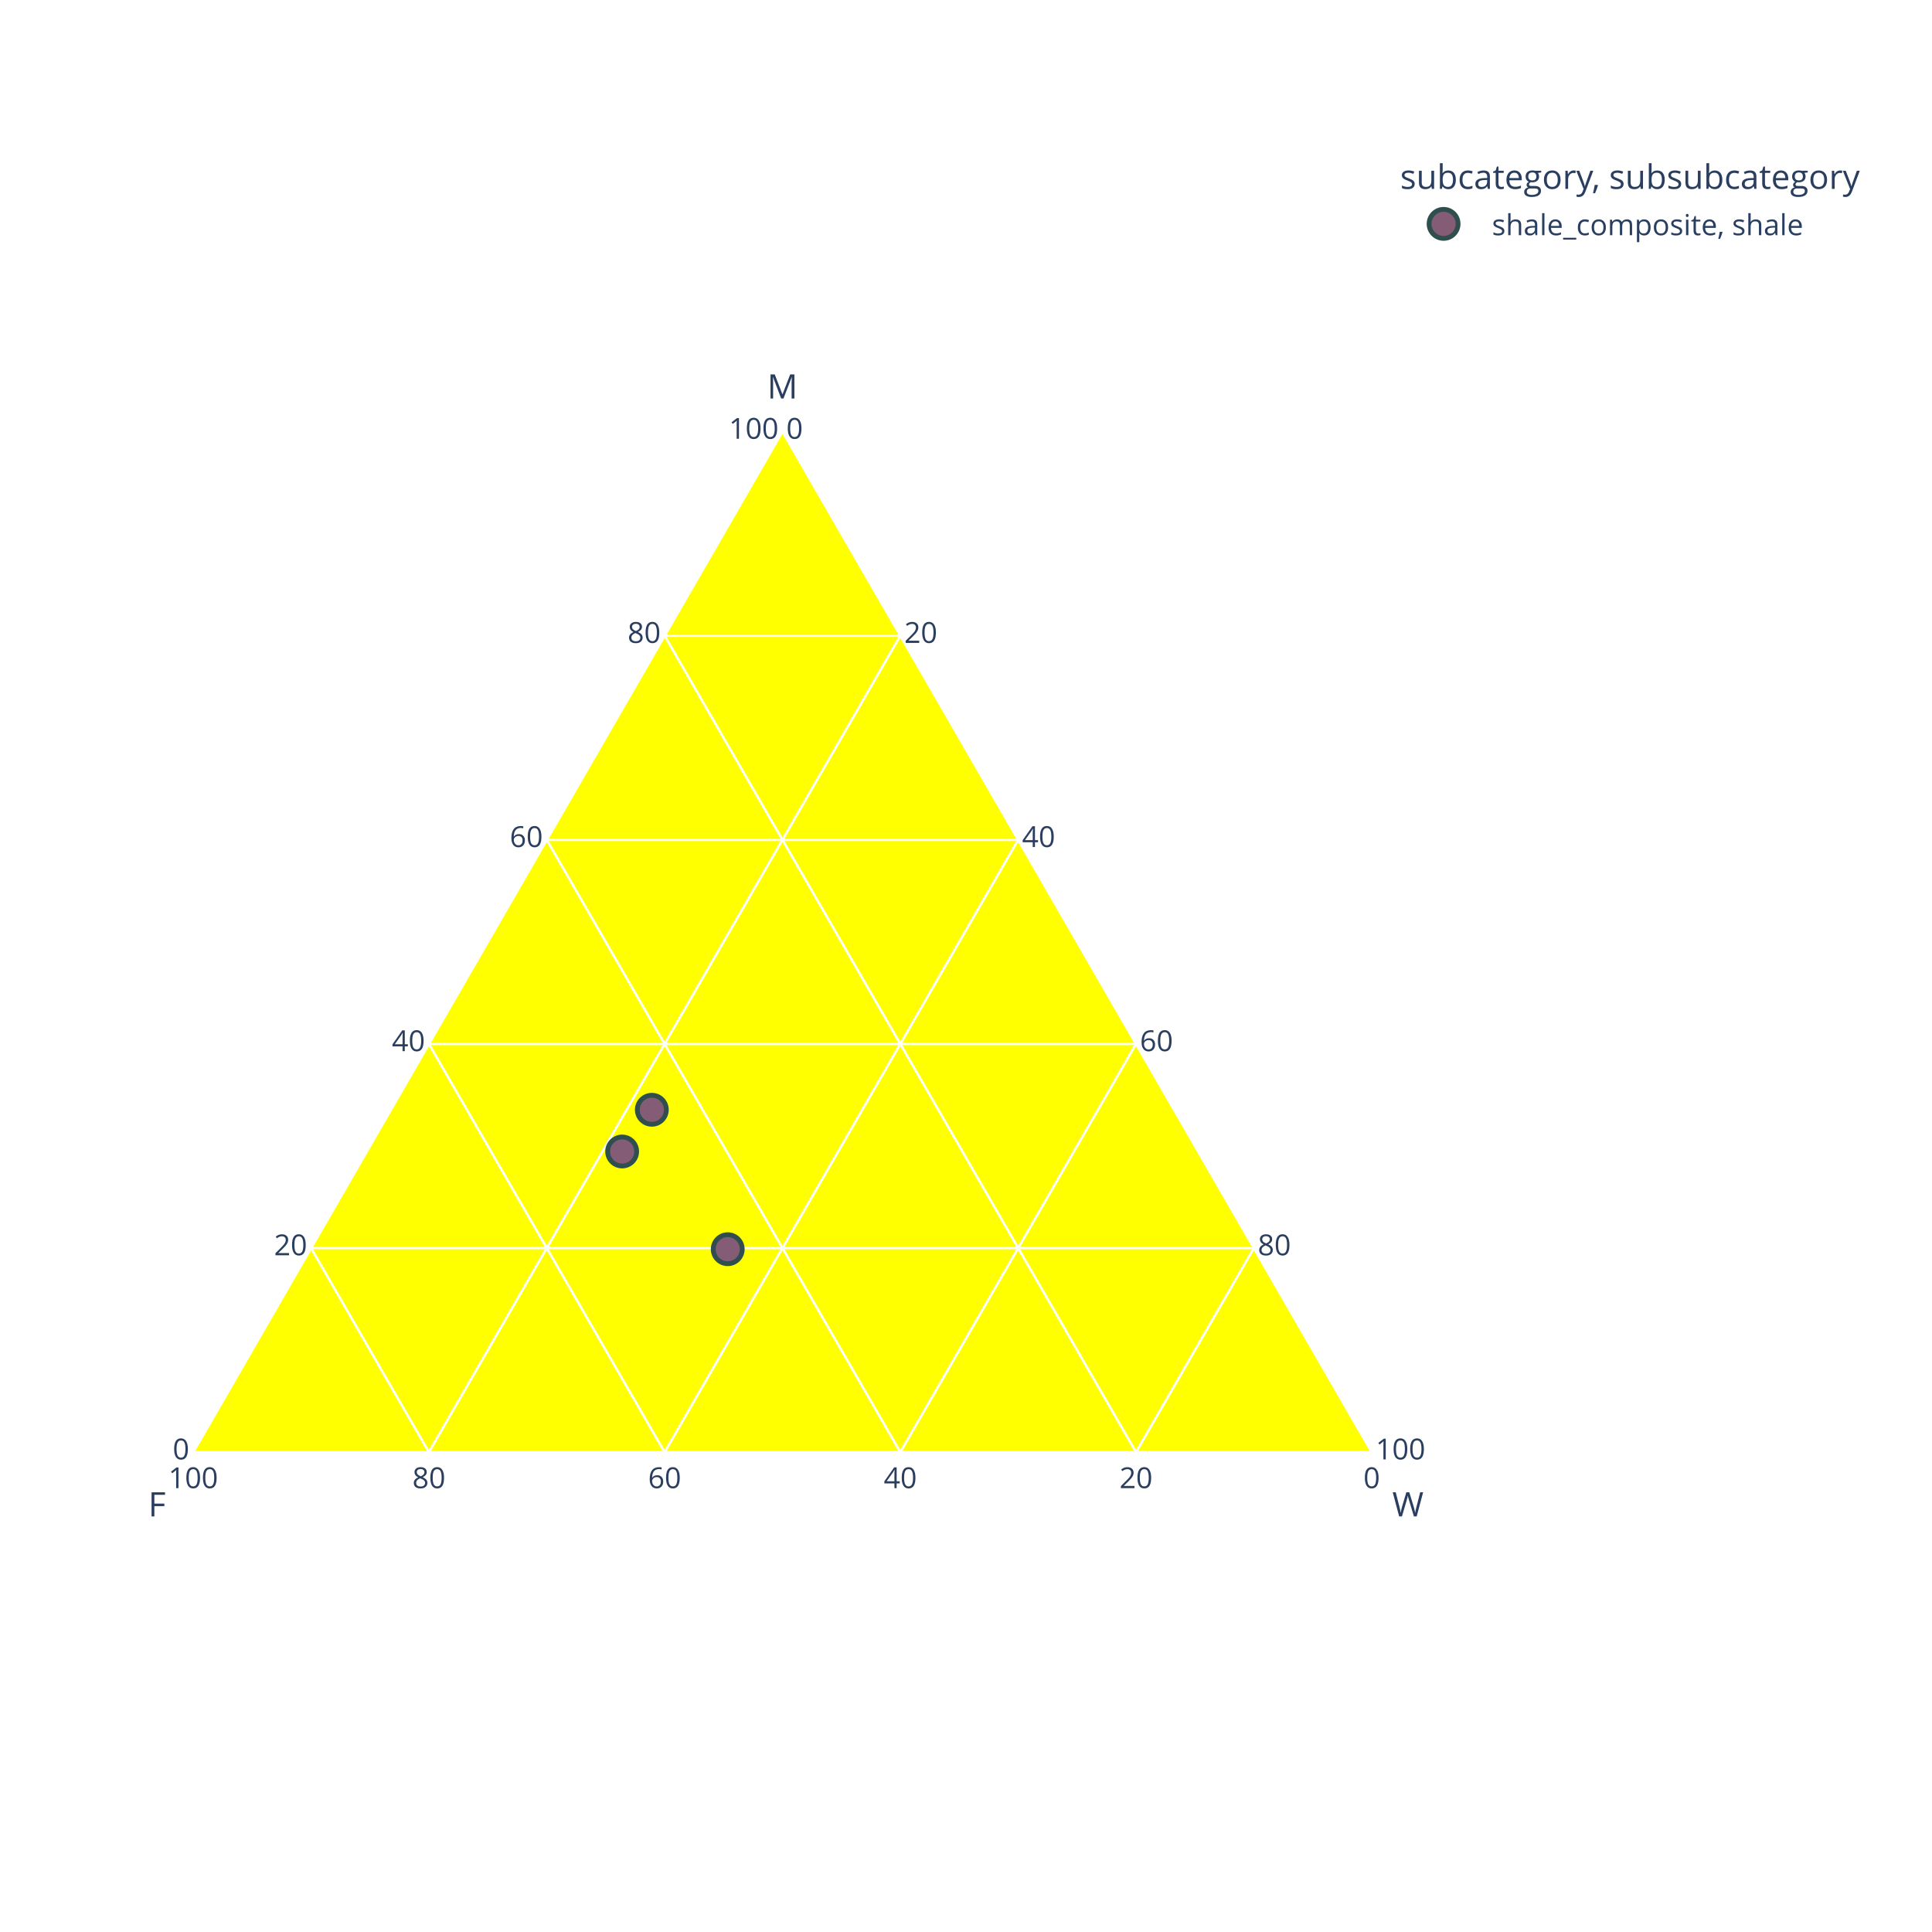
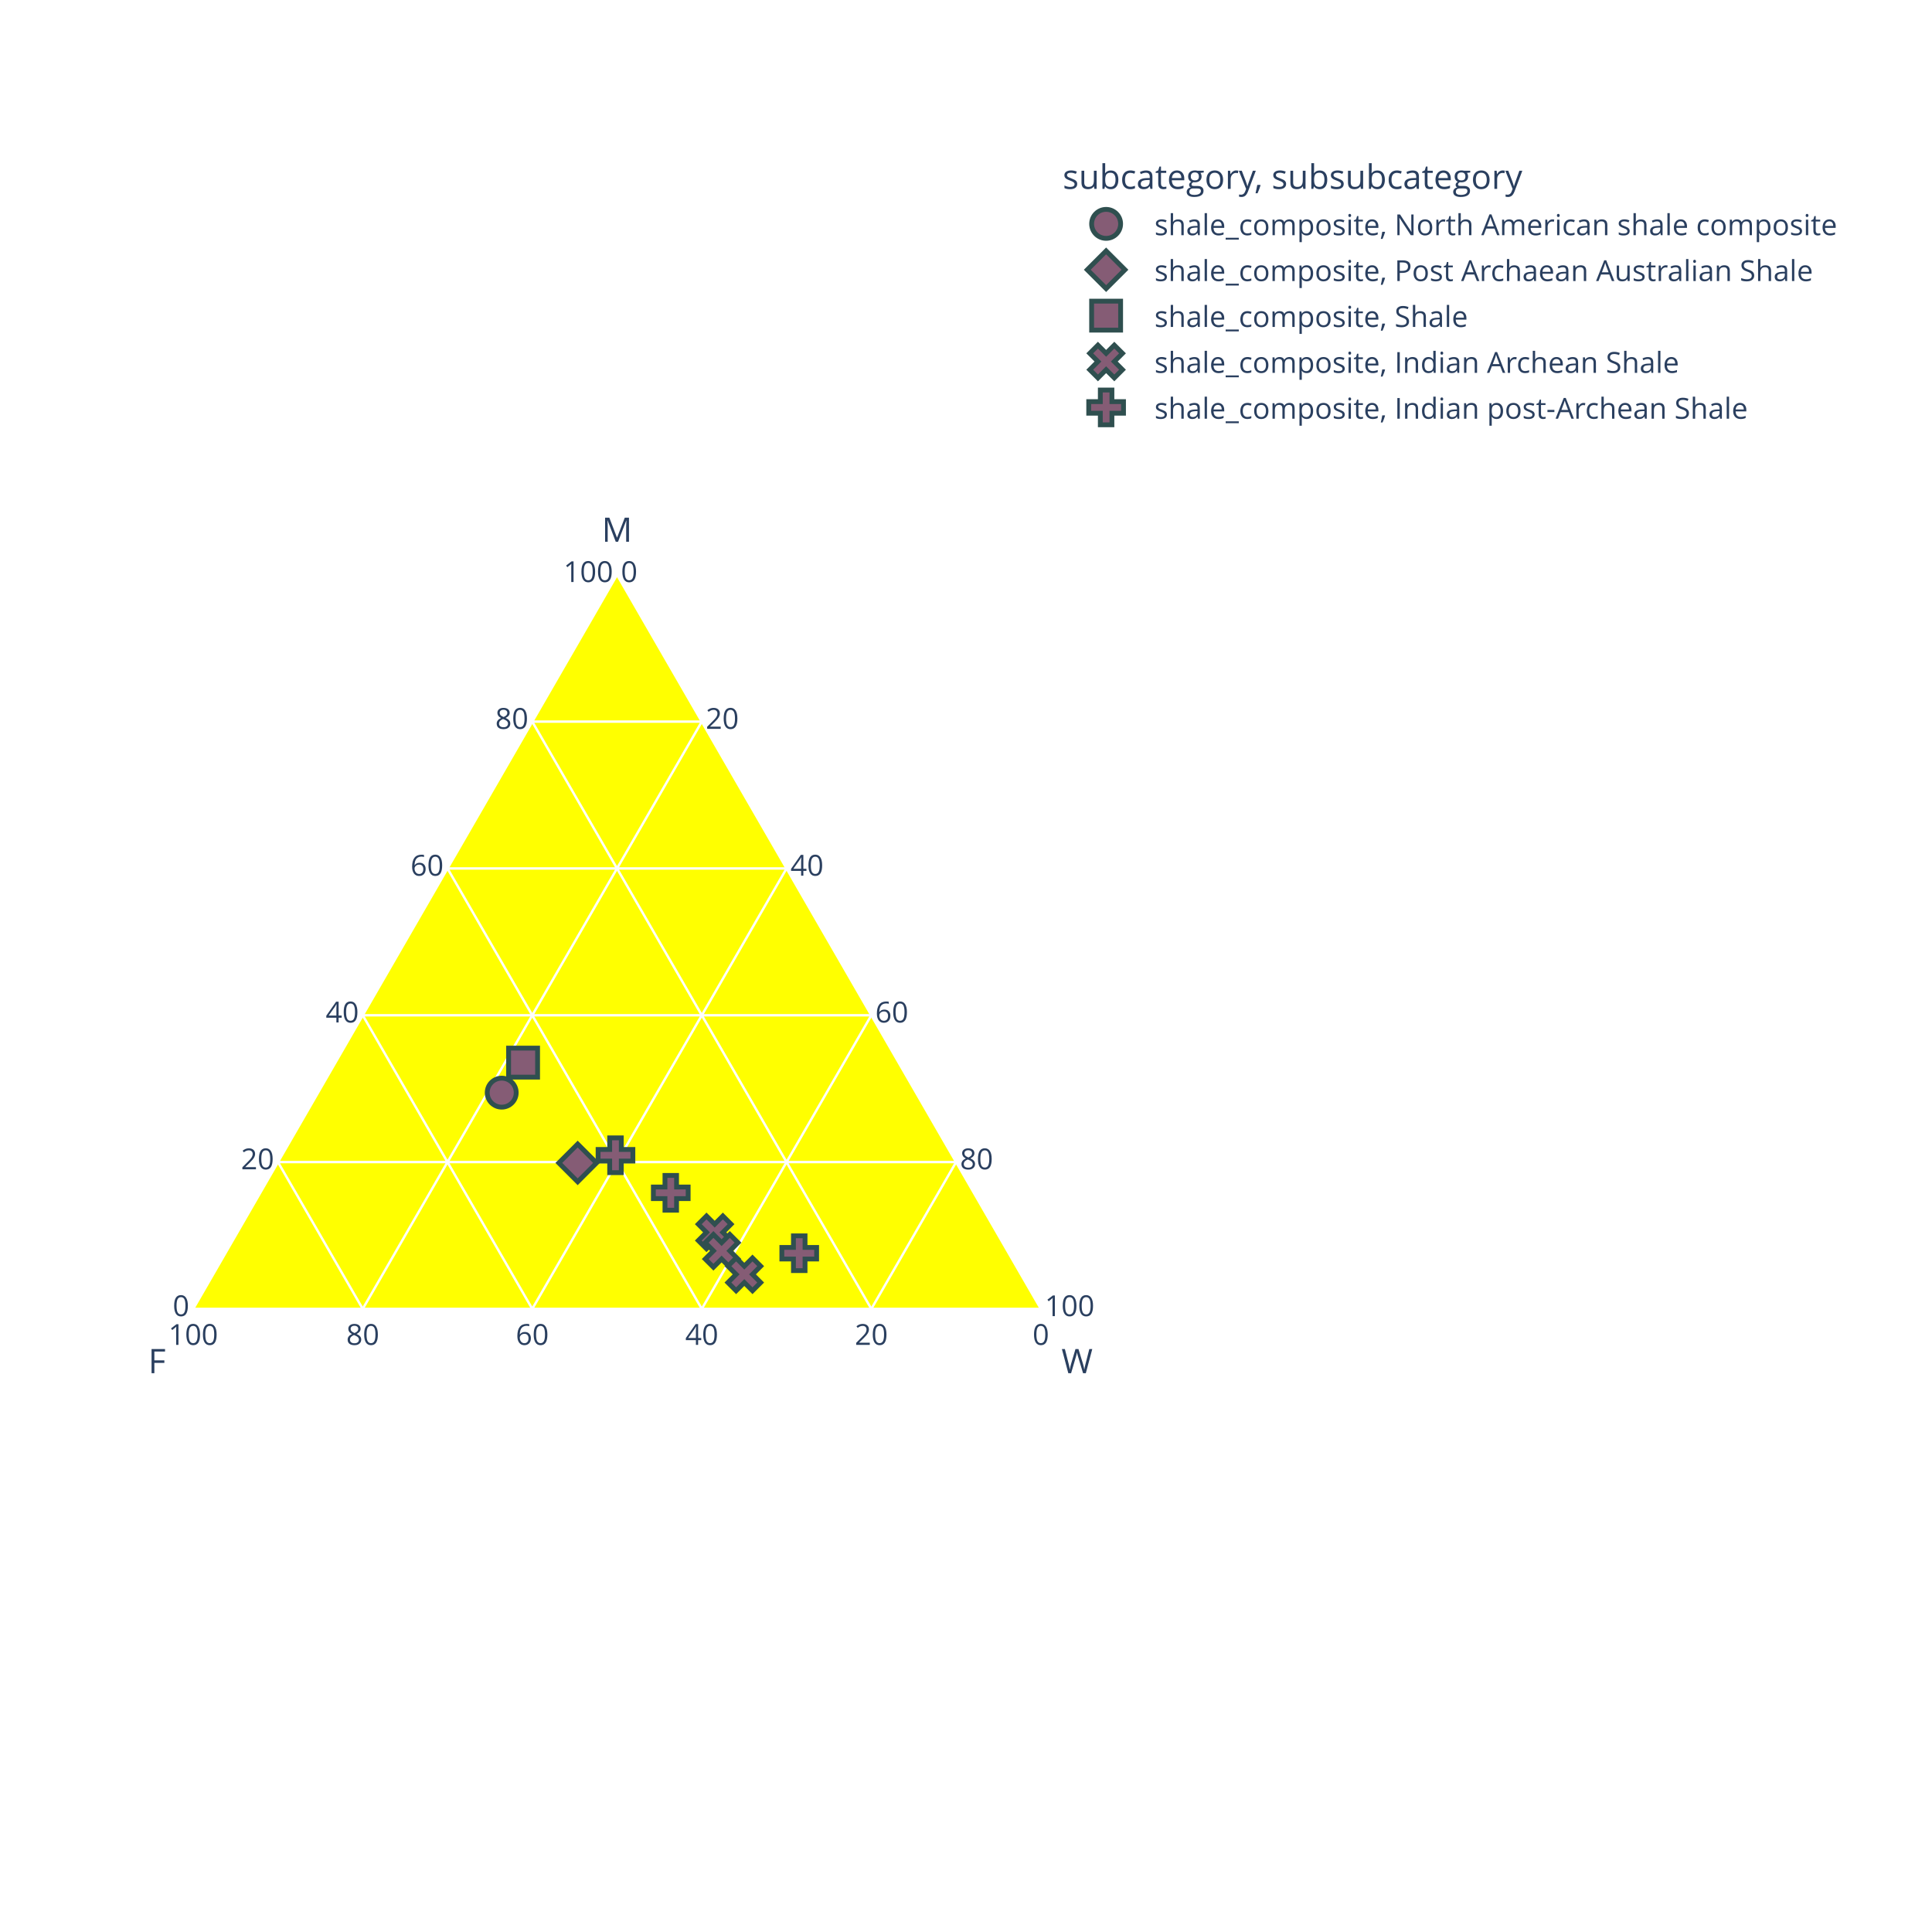
<svg xmlns="http://www.w3.org/2000/svg" class="main-svg" width="800" height="800" style="" viewBox="0 0 800 800">
  <rect x="0" y="0" width="800" height="800" style="fill: rgb(255, 255, 255); fill-opacity: 1;" />
-   <defs id="defs-1e8447">
+   <defs id="defs-3e6924">
    <g class="clips">
-       <clipPath id="clip1e8447ternary">
-         <path d="M80,601.31h488l-244,-422.62Z" />
+       <clipPath id="clip3e6924ternary">
+         <path d="M80,541.987h351l-175.5,-303.975Z" />
      </clipPath>
-       <clipPath id="clip-relative1e8447ternary">
-         <path d="M0,422.62h488l-244,-422.62Z" />
+       <clipPath id="clip-relative3e6924ternary">
+         <path d="M0,303.975h351l-175.5,-303.975Z" />
      </clipPath>
    </g>
    <g class="gradients" />
    <g class="patterns" />
  </defs>
  <g class="bglayer" />
  <g class="layer-below">
    <g class="imagelayer" />
    <g class="shapelayer" />
  </g>
  <g class="cartesianlayer" />
  <g class="polarlayer" />
  <g class="ternarylayer">
    <g class="ternary">
      <g class="toplevel draglayer" />
      <g class="toplevel plotbg">
-         <path d="M80,601.31h488l-244,-422.62Z" style="fill: rgb(255, 255, 0); fill-opacity: 1;" />
-       </g>
-       <g class="toplevel backplot" clip-path="url(#clip1e8447ternary)">
-         <g class="maplayer" transform="translate(80,178.6898)" />
-       </g>
-       <g class="toplevel grids" clip-path="url(#clip1e8447ternary)">
-         <g class="grid agrid" transform="translate(324,178.6898)rotate(30)translate(0,-113.3102)">
-           <path class="ygrid" transform="translate(0,503.7102)" d="M0,0l422.62,-244" style="stroke: rgb(255, 255, 255); stroke-opacity: 1; stroke-width: 1px;" />
-           <path class="ygrid" transform="translate(0,406.1102)" d="M0,0l422.62,-244" style="stroke: rgb(255, 255, 255); stroke-opacity: 1; stroke-width: 1px;" />
-           <path class="ygrid" transform="translate(0,308.5102)" d="M0,0l422.62,-244" style="stroke: rgb(255, 255, 255); stroke-opacity: 1; stroke-width: 1px;" />
-           <path class="ygrid" transform="translate(0,210.9102)" d="M0,0l422.62,-244" style="stroke: rgb(255, 255, 255); stroke-opacity: 1; stroke-width: 1px;" />
-         </g>
-         <g class="grid bgrid" transform="translate(0,601.3102)">
-           <path class="xgrid" transform="translate(177.6,0)" d="M0,0l-244,-422.62" style="stroke: rgb(255, 255, 255); stroke-opacity: 1; stroke-width: 1px;" />
-           <path class="xgrid" transform="translate(275.2,0)" d="M0,0l-244,-422.62" style="stroke: rgb(255, 255, 255); stroke-opacity: 1; stroke-width: 1px;" />
-           <path class="xgrid" transform="translate(372.8,0)" d="M0,0l-244,-422.62" style="stroke: rgb(255, 255, 255); stroke-opacity: 1; stroke-width: 1px;" />
-           <path class="xgrid" transform="translate(470.4,0)" d="M0,0l-244,-422.62" style="stroke: rgb(255, 255, 255); stroke-opacity: 1; stroke-width: 1px;" />
-         </g>
-         <g class="grid cgrid" transform="translate(324,178.6898)rotate(-30)translate(0,-113.3102)">
-           <path class="ygrid" transform="translate(0,503.7102)" d="M0,0l-422.62,244" style="stroke: rgb(255, 255, 255); stroke-opacity: 1; stroke-width: 1px;" />
-           <path class="ygrid" transform="translate(0,406.1102)" d="M0,0l-422.62,244" style="stroke: rgb(255, 255, 255); stroke-opacity: 1; stroke-width: 1px;" />
-           <path class="ygrid" transform="translate(0,308.5102)" d="M0,0l-422.62,244" style="stroke: rgb(255, 255, 255); stroke-opacity: 1; stroke-width: 1px;" />
-           <path class="ygrid" transform="translate(0,210.9102)" d="M0,0l-422.62,244" style="stroke: rgb(255, 255, 255); stroke-opacity: 1; stroke-width: 1px;" />
-         </g>
-       </g>
-       <g class="toplevel frontplot" clip-path="url(#clip1e8447ternary)">
-         <g class="scatterlayer" transform="translate(80,178.6898)">
-           <g class="trace scatter trace60a77e" style="stroke-miterlimit: 2; opacity: 1;">
-             <g class="fills" />
-             <g class="errorbars" />
-             <g class="lines" />
-             <g class="points">
-               <path class="point" transform="translate(177.62,298.12)" d="M6,0A6,6 0 1,1 0,-6A6,6 0 0,1 6,0Z" style="opacity: 1; stroke-width: 2px; fill: rgb(133, 92, 117); fill-opacity: 1; stroke: rgb(47, 79, 79); stroke-opacity: 1;" />
-               <path class="point" transform="translate(221.34,338.58)" d="M6,0A6,6 0 1,1 0,-6A6,6 0 0,1 6,0Z" style="opacity: 1; stroke-width: 2px; fill: rgb(133, 92, 117); fill-opacity: 1; stroke: rgb(47, 79, 79); stroke-opacity: 1;" />
-               <path class="point" transform="translate(189.91,280.84)" d="M6,0A6,6 0 1,1 0,-6A6,6 0 0,1 6,0Z" style="opacity: 1; stroke-width: 2px; fill: rgb(133, 92, 117); fill-opacity: 1; stroke: rgb(47, 79, 79); stroke-opacity: 1;" />
-             </g>
-             <g class="text" />
-           </g>
-         </g>
-       </g>
-       <g class="toplevel aaxis" transform="translate(324,178.6898)rotate(30)translate(0,-113.3102)">
-         <g class="ytick">
-           <text text-anchor="end" x="-2.9" y="4.2" transform="translate(0,601.3102) rotate(-30,-2.9,-1.8)" style="font-family: 'Open Sans', verdana, arial, sans-serif; font-size: 12px; fill: rgb(42, 63, 95); fill-opacity: 1; white-space: pre; opacity: 1;">0</text>
-         </g>
-         <g class="ytick">
-           <text text-anchor="end" x="-2.9" y="4.2" transform="translate(0,503.7102) rotate(-30,-2.9,-1.8)" style="font-family: 'Open Sans', verdana, arial, sans-serif; font-size: 12px; fill: rgb(42, 63, 95); fill-opacity: 1; white-space: pre; opacity: 1;">20</text>
-         </g>
-         <g class="ytick">
-           <text text-anchor="end" x="-2.9" y="4.2" transform="translate(0,406.1102) rotate(-30,-2.9,-1.8)" style="font-family: 'Open Sans', verdana, arial, sans-serif; font-size: 12px; fill: rgb(42, 63, 95); fill-opacity: 1; white-space: pre; opacity: 1;">40</text>
-         </g>
-         <g class="ytick">
-           <text text-anchor="end" x="-2.9" y="4.2" transform="translate(0,308.5102) rotate(-30,-2.9,-1.8)" style="font-family: 'Open Sans', verdana, arial, sans-serif; font-size: 12px; fill: rgb(42, 63, 95); fill-opacity: 1; white-space: pre; opacity: 1;">60</text>
-         </g>
-         <g class="ytick">
-           <text text-anchor="end" x="-2.9" y="4.2" transform="translate(0,210.9102) rotate(-30,-2.9,-1.8)" style="font-family: 'Open Sans', verdana, arial, sans-serif; font-size: 12px; fill: rgb(42, 63, 95); fill-opacity: 1; white-space: pre; opacity: 1;">80</text>
-         </g>
-         <g class="ytick">
-           <text text-anchor="end" x="-2.9" y="4.2" transform="translate(0,113.3102) rotate(-30,-2.9,-1.8)" style="font-family: 'Open Sans', verdana, arial, sans-serif; font-size: 12px; fill: rgb(42, 63, 95); fill-opacity: 1; white-space: pre; opacity: 1;">100</text>
+         <path d="M80,541.987h351l-175.5,-303.975Z" style="fill: rgb(255, 255, 0); fill-opacity: 1;" />
+       </g>
+       <g class="toplevel backplot" clip-path="url(#clip3e6924ternary)">
+         <g class="maplayer" transform="translate(80,238.0125)" />
+       </g>
+       <g class="toplevel grids" clip-path="url(#clip3e6924ternary)">
+         <g class="grid agrid" transform="translate(255.5,238.0125)rotate(30)translate(0,-190.9875)">
+           <path class="ygrid" transform="translate(0,471.7875)" d="M0,0l303.975,-175.5" style="stroke: rgb(255, 255, 255); stroke-opacity: 1; stroke-width: 1px;" />
+           <path class="ygrid" transform="translate(0,401.5875)" d="M0,0l303.975,-175.5" style="stroke: rgb(255, 255, 255); stroke-opacity: 1; stroke-width: 1px;" />
+           <path class="ygrid" transform="translate(0,331.3875)" d="M0,0l303.975,-175.5" style="stroke: rgb(255, 255, 255); stroke-opacity: 1; stroke-width: 1px;" />
+           <path class="ygrid" transform="translate(0,261.1875)" d="M0,0l303.975,-175.5" style="stroke: rgb(255, 255, 255); stroke-opacity: 1; stroke-width: 1px;" />
+         </g>
+         <g class="grid bgrid" transform="translate(0,541.9875)">
+           <path class="xgrid" transform="translate(150.2,0)" d="M0,0l-175.5,-303.975" style="stroke: rgb(255, 255, 255); stroke-opacity: 1; stroke-width: 1px;" />
+           <path class="xgrid" transform="translate(220.4,0)" d="M0,0l-175.5,-303.975" style="stroke: rgb(255, 255, 255); stroke-opacity: 1; stroke-width: 1px;" />
+           <path class="xgrid" transform="translate(290.6,0)" d="M0,0l-175.5,-303.975" style="stroke: rgb(255, 255, 255); stroke-opacity: 1; stroke-width: 1px;" />
+           <path class="xgrid" transform="translate(360.8,0)" d="M0,0l-175.5,-303.975" style="stroke: rgb(255, 255, 255); stroke-opacity: 1; stroke-width: 1px;" />
+         </g>
+         <g class="grid cgrid" transform="translate(255.5,238.0125)rotate(-30)translate(0,-190.9875)">
+           <path class="ygrid" transform="translate(0,471.7875)" d="M0,0l-303.975,175.5" style="stroke: rgb(255, 255, 255); stroke-opacity: 1; stroke-width: 1px;" />
+           <path class="ygrid" transform="translate(0,401.5875)" d="M0,0l-303.975,175.5" style="stroke: rgb(255, 255, 255); stroke-opacity: 1; stroke-width: 1px;" />
+           <path class="ygrid" transform="translate(0,331.3875)" d="M0,0l-303.975,175.5" style="stroke: rgb(255, 255, 255); stroke-opacity: 1; stroke-width: 1px;" />
+           <path class="ygrid" transform="translate(0,261.1875)" d="M0,0l-303.975,175.5" style="stroke: rgb(255, 255, 255); stroke-opacity: 1; stroke-width: 1px;" />
+         </g>
+       </g>
+       <g class="toplevel frontplot" clip-path="url(#clip3e6924ternary)">
+         <g class="scatterlayer" transform="translate(80,238.0125)">
+           <g class="trace scatter tracedc18fa" style="stroke-miterlimit: 2; opacity: 1;">
+             <g class="fills" />
+             <g class="errorbars" />
+             <g class="lines" />
+             <g class="points">
+               <path class="point" transform="translate(127.75,214.43)" d="M6,0A6,6 0 1,1 0,-6A6,6 0 0,1 6,0Z" style="opacity: 1; stroke-width: 2px; fill: rgb(133, 92, 117); fill-opacity: 1; stroke: rgb(47, 79, 79); stroke-opacity: 1;" />
+             </g>
+             <g class="text" />
+           </g>
+           <g class="trace scatter traceb4293f" style="stroke-miterlimit: 2; opacity: 1;">
+             <g class="fills" />
+             <g class="errorbars" />
+             <g class="lines" />
+             <g class="points">
+               <path class="point" transform="translate(159.2,243.53)" d="M7.8,0L0,7.8L-7.8,0L0,-7.8Z" style="opacity: 1; stroke-width: 2px; fill: rgb(133, 92, 117); fill-opacity: 1; stroke: rgb(47, 79, 79); stroke-opacity: 1;" />
+             </g>
+             <g class="text" />
+           </g>
+           <g class="trace scatter tracee4217d" style="stroke-miterlimit: 2; opacity: 1;">
+             <g class="fills" />
+             <g class="errorbars" />
+             <g class="lines" />
+             <g class="points">
+               <path class="point" transform="translate(136.6,202)" d="M6,6H-6V-6H6Z" style="opacity: 1; stroke-width: 2px; fill: rgb(133, 92, 117); fill-opacity: 1; stroke: rgb(47, 79, 79); stroke-opacity: 1;" />
+             </g>
+             <g class="text" />
+           </g>
+           <g class="trace scatter trace4109e8" style="stroke-miterlimit: 2; opacity: 1;">
+             <g class="fills" />
+             <g class="errorbars" />
+             <g class="lines" />
+             <g class="points">
+               <path class="point" transform="translate(215.93,272.28)" d="M0,3.39l3.39,3.39l3.39,-3.39l-3.39,-3.39l3.39,-3.39l-3.39,-3.39l-3.39,3.39l-3.39,-3.39l-3.39,3.39l3.39,3.39l-3.39,3.39l3.39,3.39Z" style="opacity: 1; stroke-width: 2px; fill: rgb(133, 92, 117); fill-opacity: 1; stroke: rgb(47, 79, 79); stroke-opacity: 1;" />
+               <path class="point" transform="translate(218.8,279.93)" d="M0,3.39l3.39,3.39l3.39,-3.39l-3.39,-3.39l3.39,-3.39l-3.39,-3.39l-3.39,3.39l-3.39,-3.39l-3.39,3.39l3.39,3.39l-3.39,3.39l3.39,3.39Z" style="opacity: 1; stroke-width: 2px; fill: rgb(133, 92, 117); fill-opacity: 1; stroke: rgb(47, 79, 79); stroke-opacity: 1;" />
+               <path class="point" transform="translate(228.2,289.67)" d="M0,3.39l3.39,3.39l3.39,-3.39l-3.39,-3.39l3.39,-3.39l-3.39,-3.39l-3.39,3.39l-3.39,-3.39l-3.39,3.39l3.39,3.39l-3.39,3.39l3.39,3.39Z" style="opacity: 1; stroke-width: 2px; fill: rgb(133, 92, 117); fill-opacity: 1; stroke: rgb(47, 79, 79); stroke-opacity: 1;" />
+             </g>
+             <g class="text" />
+           </g>
+           <g class="trace scatter trace753005" style="stroke-miterlimit: 2; opacity: 1;">
+             <g class="fills" />
+             <g class="errorbars" />
+             <g class="lines" />
+             <g class="points">
+               <path class="point" transform="translate(174.86,240.36)" d="M7.2,2.4H2.4V7.2H-2.4V2.4H-7.2V-2.4H-2.4V-7.2H2.4V-2.4H7.2Z" style="opacity: 1; stroke-width: 2px; fill: rgb(133, 92, 117); fill-opacity: 1; stroke: rgb(47, 79, 79); stroke-opacity: 1;" />
+               <path class="point" transform="translate(197.75,255.91)" d="M7.2,2.4H2.4V7.2H-2.4V2.4H-7.2V-2.4H-2.4V-7.2H2.4V-2.4H7.2Z" style="opacity: 1; stroke-width: 2px; fill: rgb(133, 92, 117); fill-opacity: 1; stroke: rgb(47, 79, 79); stroke-opacity: 1;" />
+               <path class="point" transform="translate(250.95,280.92)" d="M7.2,2.4H2.4V7.2H-2.4V2.4H-7.2V-2.4H-2.4V-7.2H2.4V-2.4H7.2Z" style="opacity: 1; stroke-width: 2px; fill: rgb(133, 92, 117); fill-opacity: 1; stroke: rgb(47, 79, 79); stroke-opacity: 1;" />
+             </g>
+             <g class="text" />
+           </g>
+         </g>
+       </g>
+       <g class="toplevel aaxis" transform="translate(255.5,238.0125)rotate(30)translate(0,-190.9875)">
+         <g class="ytick">
+           <text text-anchor="end" x="-2.9" y="4.2" transform="translate(0,541.9875) rotate(-30,-2.9,-1.8)" style="font-family: 'Open Sans', verdana, arial, sans-serif; font-size: 12px; fill: rgb(42, 63, 95); fill-opacity: 1; white-space: pre; opacity: 1;">0</text>
+         </g>
+         <g class="ytick">
+           <text text-anchor="end" x="-2.9" y="4.2" transform="translate(0,471.7875) rotate(-30,-2.9,-1.8)" style="font-family: 'Open Sans', verdana, arial, sans-serif; font-size: 12px; fill: rgb(42, 63, 95); fill-opacity: 1; white-space: pre; opacity: 1;">20</text>
+         </g>
+         <g class="ytick">
+           <text text-anchor="end" x="-2.9" y="4.2" transform="translate(0,401.5875) rotate(-30,-2.9,-1.8)" style="font-family: 'Open Sans', verdana, arial, sans-serif; font-size: 12px; fill: rgb(42, 63, 95); fill-opacity: 1; white-space: pre; opacity: 1;">40</text>
+         </g>
+         <g class="ytick">
+           <text text-anchor="end" x="-2.9" y="4.2" transform="translate(0,331.3875) rotate(-30,-2.9,-1.8)" style="font-family: 'Open Sans', verdana, arial, sans-serif; font-size: 12px; fill: rgb(42, 63, 95); fill-opacity: 1; white-space: pre; opacity: 1;">60</text>
+         </g>
+         <g class="ytick">
+           <text text-anchor="end" x="-2.9" y="4.2" transform="translate(0,261.1875) rotate(-30,-2.9,-1.8)" style="font-family: 'Open Sans', verdana, arial, sans-serif; font-size: 12px; fill: rgb(42, 63, 95); fill-opacity: 1; white-space: pre; opacity: 1;">80</text>
+         </g>
+         <g class="ytick">
+           <text text-anchor="end" x="-2.9" y="4.2" transform="translate(0,190.9875) rotate(-30,-2.9,-1.8)" style="font-family: 'Open Sans', verdana, arial, sans-serif; font-size: 12px; fill: rgb(42, 63, 95); fill-opacity: 1; white-space: pre; opacity: 1;">100</text>
        </g>
      </g>
      <g class="toplevel aline">
-         <path d="M80,601.31l244,-422.62" style="stroke: rgb(255, 255, 255); stroke-opacity: 1; stroke-width: 1px;" />
-       </g>
-       <g class="toplevel baxis" transform="translate(0,601.3102)">
+         <path d="M80,541.987l175.5,-303.975" style="stroke: rgb(255, 255, 255); stroke-opacity: 1; stroke-width: 1px;" />
+       </g>
+       <g class="toplevel baxis" transform="translate(0,541.9875)">
        <g class="xtick">
          <text text-anchor="middle" x="0" y="14.9" transform="translate(80,0)" style="font-family: 'Open Sans', verdana, arial, sans-serif; font-size: 12px; fill: rgb(42, 63, 95); fill-opacity: 1; white-space: pre; opacity: 1;">100</text>
        </g>
        <g class="xtick">
-           <text text-anchor="middle" x="0" y="14.9" transform="translate(177.6,0)" style="font-family: 'Open Sans', verdana, arial, sans-serif; font-size: 12px; fill: rgb(42, 63, 95); fill-opacity: 1; white-space: pre; opacity: 1;">80</text>
-         </g>
-         <g class="xtick">
-           <text text-anchor="middle" x="0" y="14.9" transform="translate(275.2,0)" style="font-family: 'Open Sans', verdana, arial, sans-serif; font-size: 12px; fill: rgb(42, 63, 95); fill-opacity: 1; white-space: pre; opacity: 1;">60</text>
-         </g>
-         <g class="xtick">
-           <text text-anchor="middle" x="0" y="14.9" transform="translate(372.8,0)" style="font-family: 'Open Sans', verdana, arial, sans-serif; font-size: 12px; fill: rgb(42, 63, 95); fill-opacity: 1; white-space: pre; opacity: 1;">40</text>
-         </g>
-         <g class="xtick">
-           <text text-anchor="middle" x="0" y="14.9" transform="translate(470.4,0)" style="font-family: 'Open Sans', verdana, arial, sans-serif; font-size: 12px; fill: rgb(42, 63, 95); fill-opacity: 1; white-space: pre; opacity: 1;">20</text>
-         </g>
-         <g class="xtick">
-           <text text-anchor="middle" x="0" y="14.9" transform="translate(568,0)" style="font-family: 'Open Sans', verdana, arial, sans-serif; font-size: 12px; fill: rgb(42, 63, 95); fill-opacity: 1; white-space: pre; opacity: 1;">0</text>
+           <text text-anchor="middle" x="0" y="14.9" transform="translate(150.2,0)" style="font-family: 'Open Sans', verdana, arial, sans-serif; font-size: 12px; fill: rgb(42, 63, 95); fill-opacity: 1; white-space: pre; opacity: 1;">80</text>
+         </g>
+         <g class="xtick">
+           <text text-anchor="middle" x="0" y="14.9" transform="translate(220.4,0)" style="font-family: 'Open Sans', verdana, arial, sans-serif; font-size: 12px; fill: rgb(42, 63, 95); fill-opacity: 1; white-space: pre; opacity: 1;">60</text>
+         </g>
+         <g class="xtick">
+           <text text-anchor="middle" x="0" y="14.9" transform="translate(290.6,0)" style="font-family: 'Open Sans', verdana, arial, sans-serif; font-size: 12px; fill: rgb(42, 63, 95); fill-opacity: 1; white-space: pre; opacity: 1;">40</text>
+         </g>
+         <g class="xtick">
+           <text text-anchor="middle" x="0" y="14.9" transform="translate(360.8,0)" style="font-family: 'Open Sans', verdana, arial, sans-serif; font-size: 12px; fill: rgb(42, 63, 95); fill-opacity: 1; white-space: pre; opacity: 1;">20</text>
+         </g>
+         <g class="xtick">
+           <text text-anchor="middle" x="0" y="14.9" transform="translate(431,0)" style="font-family: 'Open Sans', verdana, arial, sans-serif; font-size: 12px; fill: rgb(42, 63, 95); fill-opacity: 1; white-space: pre; opacity: 1;">0</text>
        </g>
      </g>
      <g class="toplevel bline">
-         <path d="M80,601.31h488" style="stroke: rgb(255, 255, 255); stroke-opacity: 1; stroke-width: 1px;" />
-       </g>
-       <g class="toplevel caxis" transform="translate(324,178.6898)rotate(-30)translate(0,-113.3102)">
-         <g class="ytick">
-           <text text-anchor="start" x="2.9" y="4.2" transform="translate(0,601.3102) rotate(30,2.9,-1.8)" style="font-family: 'Open Sans', verdana, arial, sans-serif; font-size: 12px; fill: rgb(42, 63, 95); fill-opacity: 1; white-space: pre; opacity: 1;">100</text>
-         </g>
-         <g class="ytick">
-           <text text-anchor="start" x="2.9" y="4.2" transform="translate(0,503.7102) rotate(30,2.9,-1.8)" style="font-family: 'Open Sans', verdana, arial, sans-serif; font-size: 12px; fill: rgb(42, 63, 95); fill-opacity: 1; white-space: pre; opacity: 1;">80</text>
-         </g>
-         <g class="ytick">
-           <text text-anchor="start" x="2.9" y="4.2" transform="translate(0,406.1102) rotate(30,2.9,-1.8)" style="font-family: 'Open Sans', verdana, arial, sans-serif; font-size: 12px; fill: rgb(42, 63, 95); fill-opacity: 1; white-space: pre; opacity: 1;">60</text>
-         </g>
-         <g class="ytick">
-           <text text-anchor="start" x="2.9" y="4.2" transform="translate(0,308.5102) rotate(30,2.9,-1.8)" style="font-family: 'Open Sans', verdana, arial, sans-serif; font-size: 12px; fill: rgb(42, 63, 95); fill-opacity: 1; white-space: pre; opacity: 1;">40</text>
-         </g>
-         <g class="ytick">
-           <text text-anchor="start" x="2.9" y="4.2" transform="translate(0,210.9102) rotate(30,2.9,-1.8)" style="font-family: 'Open Sans', verdana, arial, sans-serif; font-size: 12px; fill: rgb(42, 63, 95); fill-opacity: 1; white-space: pre; opacity: 1;">20</text>
-         </g>
-         <g class="ytick">
-           <text text-anchor="start" x="2.9" y="4.2" transform="translate(0,113.3102) rotate(30,2.9,-1.8)" style="font-family: 'Open Sans', verdana, arial, sans-serif; font-size: 12px; fill: rgb(42, 63, 95); fill-opacity: 1; white-space: pre; opacity: 1;">0</text>
+         <path d="M80,541.987h351" style="stroke: rgb(255, 255, 255); stroke-opacity: 1; stroke-width: 1px;" />
+       </g>
+       <g class="toplevel caxis" transform="translate(255.5,238.0125)rotate(-30)translate(0,-190.9875)">
+         <g class="ytick">
+           <text text-anchor="start" x="2.9" y="4.2" transform="translate(0,541.9875) rotate(30,2.9,-1.8)" style="font-family: 'Open Sans', verdana, arial, sans-serif; font-size: 12px; fill: rgb(42, 63, 95); fill-opacity: 1; white-space: pre; opacity: 1;">100</text>
+         </g>
+         <g class="ytick">
+           <text text-anchor="start" x="2.9" y="4.2" transform="translate(0,471.7875) rotate(30,2.9,-1.8)" style="font-family: 'Open Sans', verdana, arial, sans-serif; font-size: 12px; fill: rgb(42, 63, 95); fill-opacity: 1; white-space: pre; opacity: 1;">80</text>
+         </g>
+         <g class="ytick">
+           <text text-anchor="start" x="2.9" y="4.2" transform="translate(0,401.5875) rotate(30,2.9,-1.8)" style="font-family: 'Open Sans', verdana, arial, sans-serif; font-size: 12px; fill: rgb(42, 63, 95); fill-opacity: 1; white-space: pre; opacity: 1;">60</text>
+         </g>
+         <g class="ytick">
+           <text text-anchor="start" x="2.9" y="4.2" transform="translate(0,331.3875) rotate(30,2.9,-1.8)" style="font-family: 'Open Sans', verdana, arial, sans-serif; font-size: 12px; fill: rgb(42, 63, 95); fill-opacity: 1; white-space: pre; opacity: 1;">40</text>
+         </g>
+         <g class="ytick">
+           <text text-anchor="start" x="2.9" y="4.2" transform="translate(0,261.1875) rotate(30,2.9,-1.8)" style="font-family: 'Open Sans', verdana, arial, sans-serif; font-size: 12px; fill: rgb(42, 63, 95); fill-opacity: 1; white-space: pre; opacity: 1;">20</text>
+         </g>
+         <g class="ytick">
+           <text text-anchor="start" x="2.9" y="4.2" transform="translate(0,190.9875) rotate(30,2.9,-1.8)" style="font-family: 'Open Sans', verdana, arial, sans-serif; font-size: 12px; fill: rgb(42, 63, 95); fill-opacity: 1; white-space: pre; opacity: 1;">0</text>
        </g>
      </g>
      <g class="toplevel cline">
-         <path d="M324,178.69l244,422.62" style="stroke: rgb(255, 255, 255); stroke-opacity: 1; stroke-width: 1px;" />
+         <path d="M255.5,238.013l175.5,303.975" style="stroke: rgb(255, 255, 255); stroke-opacity: 1; stroke-width: 1px;" />
      </g>
    </g>
  </g>
  <g class="geolayer" />
  <g class="funnelarealayer" />
  <g class="pielayer" />
  <g class="iciclelayer" />
  <g class="treemaplayer" />
  <g class="sunburstlayer" />
  <g class="glimages" />
-   <defs id="topdefs-1e8447">
+   <defs id="topdefs-3e6924">
    <g class="clips" />
-     <clipPath id="legend1e8447">
-       <rect width="210" height="48" x="0" y="0" />
+     <clipPath id="legend3e6924">
+       <rect width="350" height="124" x="0" y="0" />
    </clipPath>
  </defs>
  <g class="layer-above">
    <g class="imagelayer" />
    <g class="shapelayer" />
  </g>
  <g class="infolayer">
-     <g class="legend" pointer-events="all" transform="translate(577.76,60)">
-       <rect class="bg" shape-rendering="crispEdges" width="210" height="48" x="0" y="0" style="stroke: rgb(68, 68, 68); stroke-opacity: 1; fill: rgb(255, 255, 255); fill-opacity: 1; stroke-width: 0px;" />
-       <g class="scrollbox" transform="" clip-path="url(#legend1e8447)">
+     <g class="legend" pointer-events="all" transform="translate(438.02,60)">
+       <rect class="bg" shape-rendering="crispEdges" width="350" height="124" x="0" y="0" style="stroke: rgb(68, 68, 68); stroke-opacity: 1; fill: rgb(255, 255, 255); fill-opacity: 1; stroke-width: 0px;" />
+       <g class="scrollbox" transform="" clip-path="url(#legend3e6924)">
        <text class="legendtitletext" text-anchor="start" x="2" y="18.2" style="font-family: 'Open Sans', verdana, arial, sans-serif; font-size: 14px; fill: rgb(42, 63, 95); fill-opacity: 1; white-space: pre;">subcategory, subsubcategory</text>
        <g class="groups" transform="">
          <g class="traces" transform="translate(0,32.7)" style="opacity: 1;">
-             <text class="legendtext" text-anchor="start" x="40" y="4.68" style="font-family: 'Open Sans', verdana, arial, sans-serif; font-size: 12px; fill: rgb(42, 63, 95); fill-opacity: 1; white-space: pre;">shale_composite, shale</text>
+             <text class="legendtext" text-anchor="start" x="40" y="4.68" style="font-family: 'Open Sans', verdana, arial, sans-serif; font-size: 12px; fill: rgb(42, 63, 95); fill-opacity: 1; white-space: pre;">shale_composite, North American shale composite</text>
            <g class="layers" style="opacity: 1;">
              <g class="legendfill" />
              <g class="legendlines" />
              <g class="legendsymbols">
                <g class="legendpoints">
                  <path class="scatterpts" transform="translate(20,0)" d="M6,0A6,6 0 1,1 0,-6A6,6 0 0,1 6,0Z" style="opacity: 1; stroke-width: 2px; fill: rgb(133, 92, 117); fill-opacity: 1; stroke: rgb(47, 79, 79); stroke-opacity: 1;" />
                </g>
              </g>
            </g>
-             <rect class="legendtoggle" x="0" y="-9.5" width="180.656" height="19" style="fill: rgb(0, 0, 0); fill-opacity: 0;" />
+             <rect class="legendtoggle" x="0" y="-9.5" width="344.891" height="19" style="fill: rgb(0, 0, 0); fill-opacity: 0;" />
+           </g>
+         </g>
+         <g class="groups" transform="">
+           <g class="traces" transform="translate(0,51.7)" style="opacity: 1;">
+             <text class="legendtext" text-anchor="start" x="40" y="4.68" style="font-family: 'Open Sans', verdana, arial, sans-serif; font-size: 12px; fill: rgb(42, 63, 95); fill-opacity: 1; white-space: pre;">shale_composite, Post Archaean Australian Shale</text>
+             <g class="layers" style="opacity: 1;">
+               <g class="legendfill" />
+               <g class="legendlines" />
+               <g class="legendsymbols">
+                 <g class="legendpoints">
+                   <path class="scatterpts" transform="translate(20,0)" d="M7.8,0L0,7.8L-7.8,0L0,-7.8Z" style="opacity: 1; stroke-width: 2px; fill: rgb(133, 92, 117); fill-opacity: 1; stroke: rgb(47, 79, 79); stroke-opacity: 1;" />
+                 </g>
+               </g>
+             </g>
+             <rect class="legendtoggle" x="0" y="-9.5" width="344.891" height="19" style="fill: rgb(0, 0, 0); fill-opacity: 0;" />
+           </g>
+         </g>
+         <g class="groups" transform="">
+           <g class="traces" transform="translate(0,70.7)" style="opacity: 1;">
+             <text class="legendtext" text-anchor="start" x="40" y="4.68" style="font-family: 'Open Sans', verdana, arial, sans-serif; font-size: 12px; fill: rgb(42, 63, 95); fill-opacity: 1; white-space: pre;">shale_composite, Shale</text>
+             <g class="layers" style="opacity: 1;">
+               <g class="legendfill" />
+               <g class="legendlines" />
+               <g class="legendsymbols">
+                 <g class="legendpoints">
+                   <path class="scatterpts" transform="translate(20,0)" d="M6,6H-6V-6H6Z" style="opacity: 1; stroke-width: 2px; fill: rgb(133, 92, 117); fill-opacity: 1; stroke: rgb(47, 79, 79); stroke-opacity: 1;" />
+                 </g>
+               </g>
+             </g>
+             <rect class="legendtoggle" x="0" y="-9.5" width="344.891" height="19" style="fill: rgb(0, 0, 0); fill-opacity: 0;" />
+           </g>
+         </g>
+         <g class="groups" transform="">
+           <g class="traces" transform="translate(0,89.7)" style="opacity: 1;">
+             <text class="legendtext" text-anchor="start" x="40" y="4.68" style="font-family: 'Open Sans', verdana, arial, sans-serif; font-size: 12px; fill: rgb(42, 63, 95); fill-opacity: 1; white-space: pre;">shale_composite, Indian Archean Shale</text>
+             <g class="layers" style="opacity: 1;">
+               <g class="legendfill" />
+               <g class="legendlines" />
+               <g class="legendsymbols">
+                 <g class="legendpoints">
+                   <path class="scatterpts" transform="translate(20,0)" d="M0,3.39l3.39,3.39l3.39,-3.39l-3.39,-3.39l3.39,-3.39l-3.39,-3.39l-3.39,3.39l-3.39,-3.39l-3.39,3.39l3.39,3.39l-3.39,3.39l3.39,3.39Z" style="opacity: 1; stroke-width: 2px; fill: rgb(133, 92, 117); fill-opacity: 1; stroke: rgb(47, 79, 79); stroke-opacity: 1;" />
+                 </g>
+               </g>
+             </g>
+             <rect class="legendtoggle" x="0" y="-9.5" width="344.891" height="19" style="fill: rgb(0, 0, 0); fill-opacity: 0;" />
+           </g>
+         </g>
+         <g class="groups" transform="">
+           <g class="traces" transform="translate(0,108.7)" style="opacity: 1;">
+             <text class="legendtext" text-anchor="start" x="40" y="4.68" style="font-family: 'Open Sans', verdana, arial, sans-serif; font-size: 12px; fill: rgb(42, 63, 95); fill-opacity: 1; white-space: pre;">shale_composite, Indian post-Archean Shale</text>
+             <g class="layers" style="opacity: 1;">
+               <g class="legendfill" />
+               <g class="legendlines" />
+               <g class="legendsymbols">
+                 <g class="legendpoints">
+                   <path class="scatterpts" transform="translate(20,0)" d="M7.2,2.4H2.4V7.2H-2.4V2.4H-7.2V-2.4H-2.4V-7.2H2.4V-2.4H7.2Z" style="opacity: 1; stroke-width: 2px; fill: rgb(133, 92, 117); fill-opacity: 1; stroke: rgb(47, 79, 79); stroke-opacity: 1;" />
+                 </g>
+               </g>
+             </g>
+             <rect class="legendtoggle" x="0" y="-9.5" width="344.891" height="19" style="fill: rgb(0, 0, 0); fill-opacity: 0;" />
          </g>
        </g>
      </g>
      <rect class="scrollbar" rx="20" ry="3" width="0" height="0" x="0" y="0" style="fill: rgb(128, 139, 164); fill-opacity: 1;" />
    </g>
    <g class="g-gtitle" />
    <g class="g-atitle">
-       <text class="atitle" x="324" y="165.023" text-anchor="middle" style="font-family: 'Open Sans', verdana, arial, sans-serif; font-size: 14px; fill: rgb(42, 63, 95); opacity: 1; font-weight: normal; white-space: pre;">M</text>
+       <text class="atitle" x="255.5" y="224.346" text-anchor="middle" style="font-family: 'Open Sans', verdana, arial, sans-serif; font-size: 14px; fill: rgb(42, 63, 95); opacity: 1; font-weight: normal; white-space: pre;">M</text>
    </g>
    <g class="g-btitle">
-       <text class="btitle" x="65" y="627.93" text-anchor="middle" style="font-family: 'Open Sans', verdana, arial, sans-serif; font-size: 14px; fill: rgb(42, 63, 95); opacity: 1; font-weight: normal; white-space: pre;">F</text>
+       <text class="btitle" x="65" y="568.607" text-anchor="middle" style="font-family: 'Open Sans', verdana, arial, sans-serif; font-size: 14px; fill: rgb(42, 63, 95); opacity: 1; font-weight: normal; white-space: pre;">F</text>
    </g>
    <g class="g-ctitle">
-       <text class="ctitle" x="583" y="627.93" text-anchor="middle" style="font-family: 'Open Sans', verdana, arial, sans-serif; font-size: 14px; fill: rgb(42, 63, 95); opacity: 1; font-weight: normal; white-space: pre;">W</text>
+       <text class="ctitle" x="446" y="568.607" text-anchor="middle" style="font-family: 'Open Sans', verdana, arial, sans-serif; font-size: 14px; fill: rgb(42, 63, 95); opacity: 1; font-weight: normal; white-space: pre;">W</text>
    </g>
  </g>
</svg>
